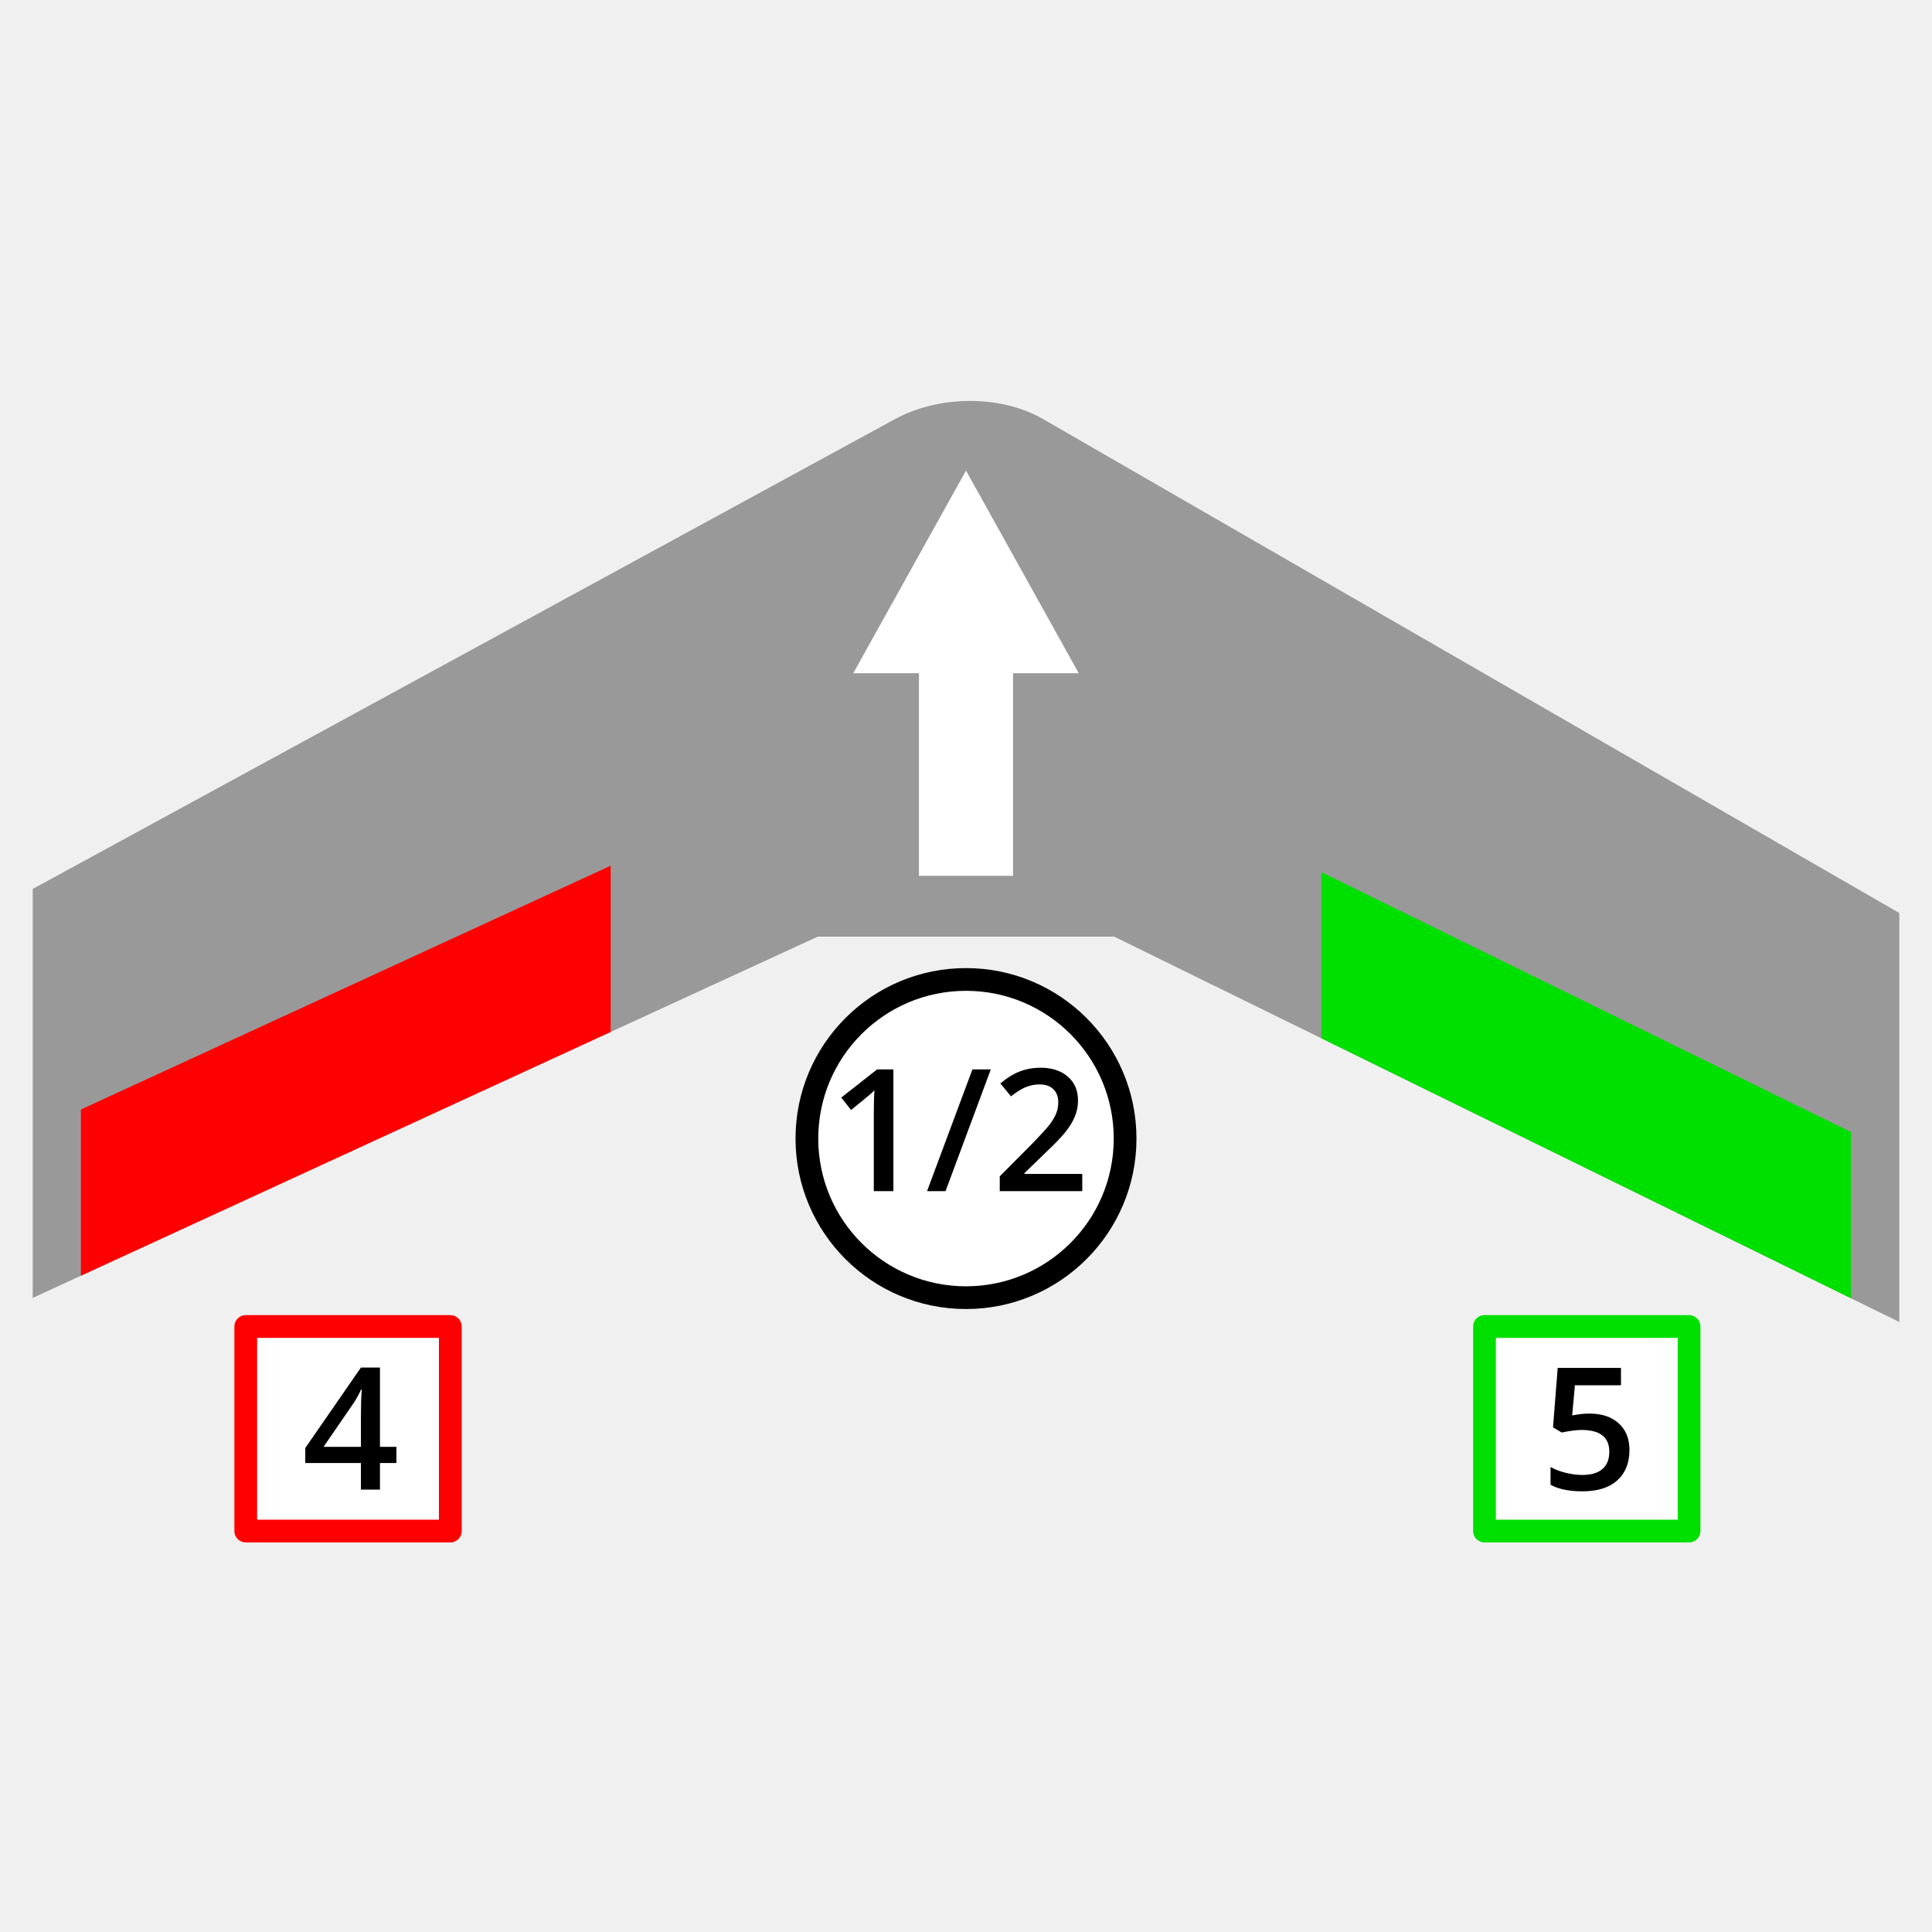
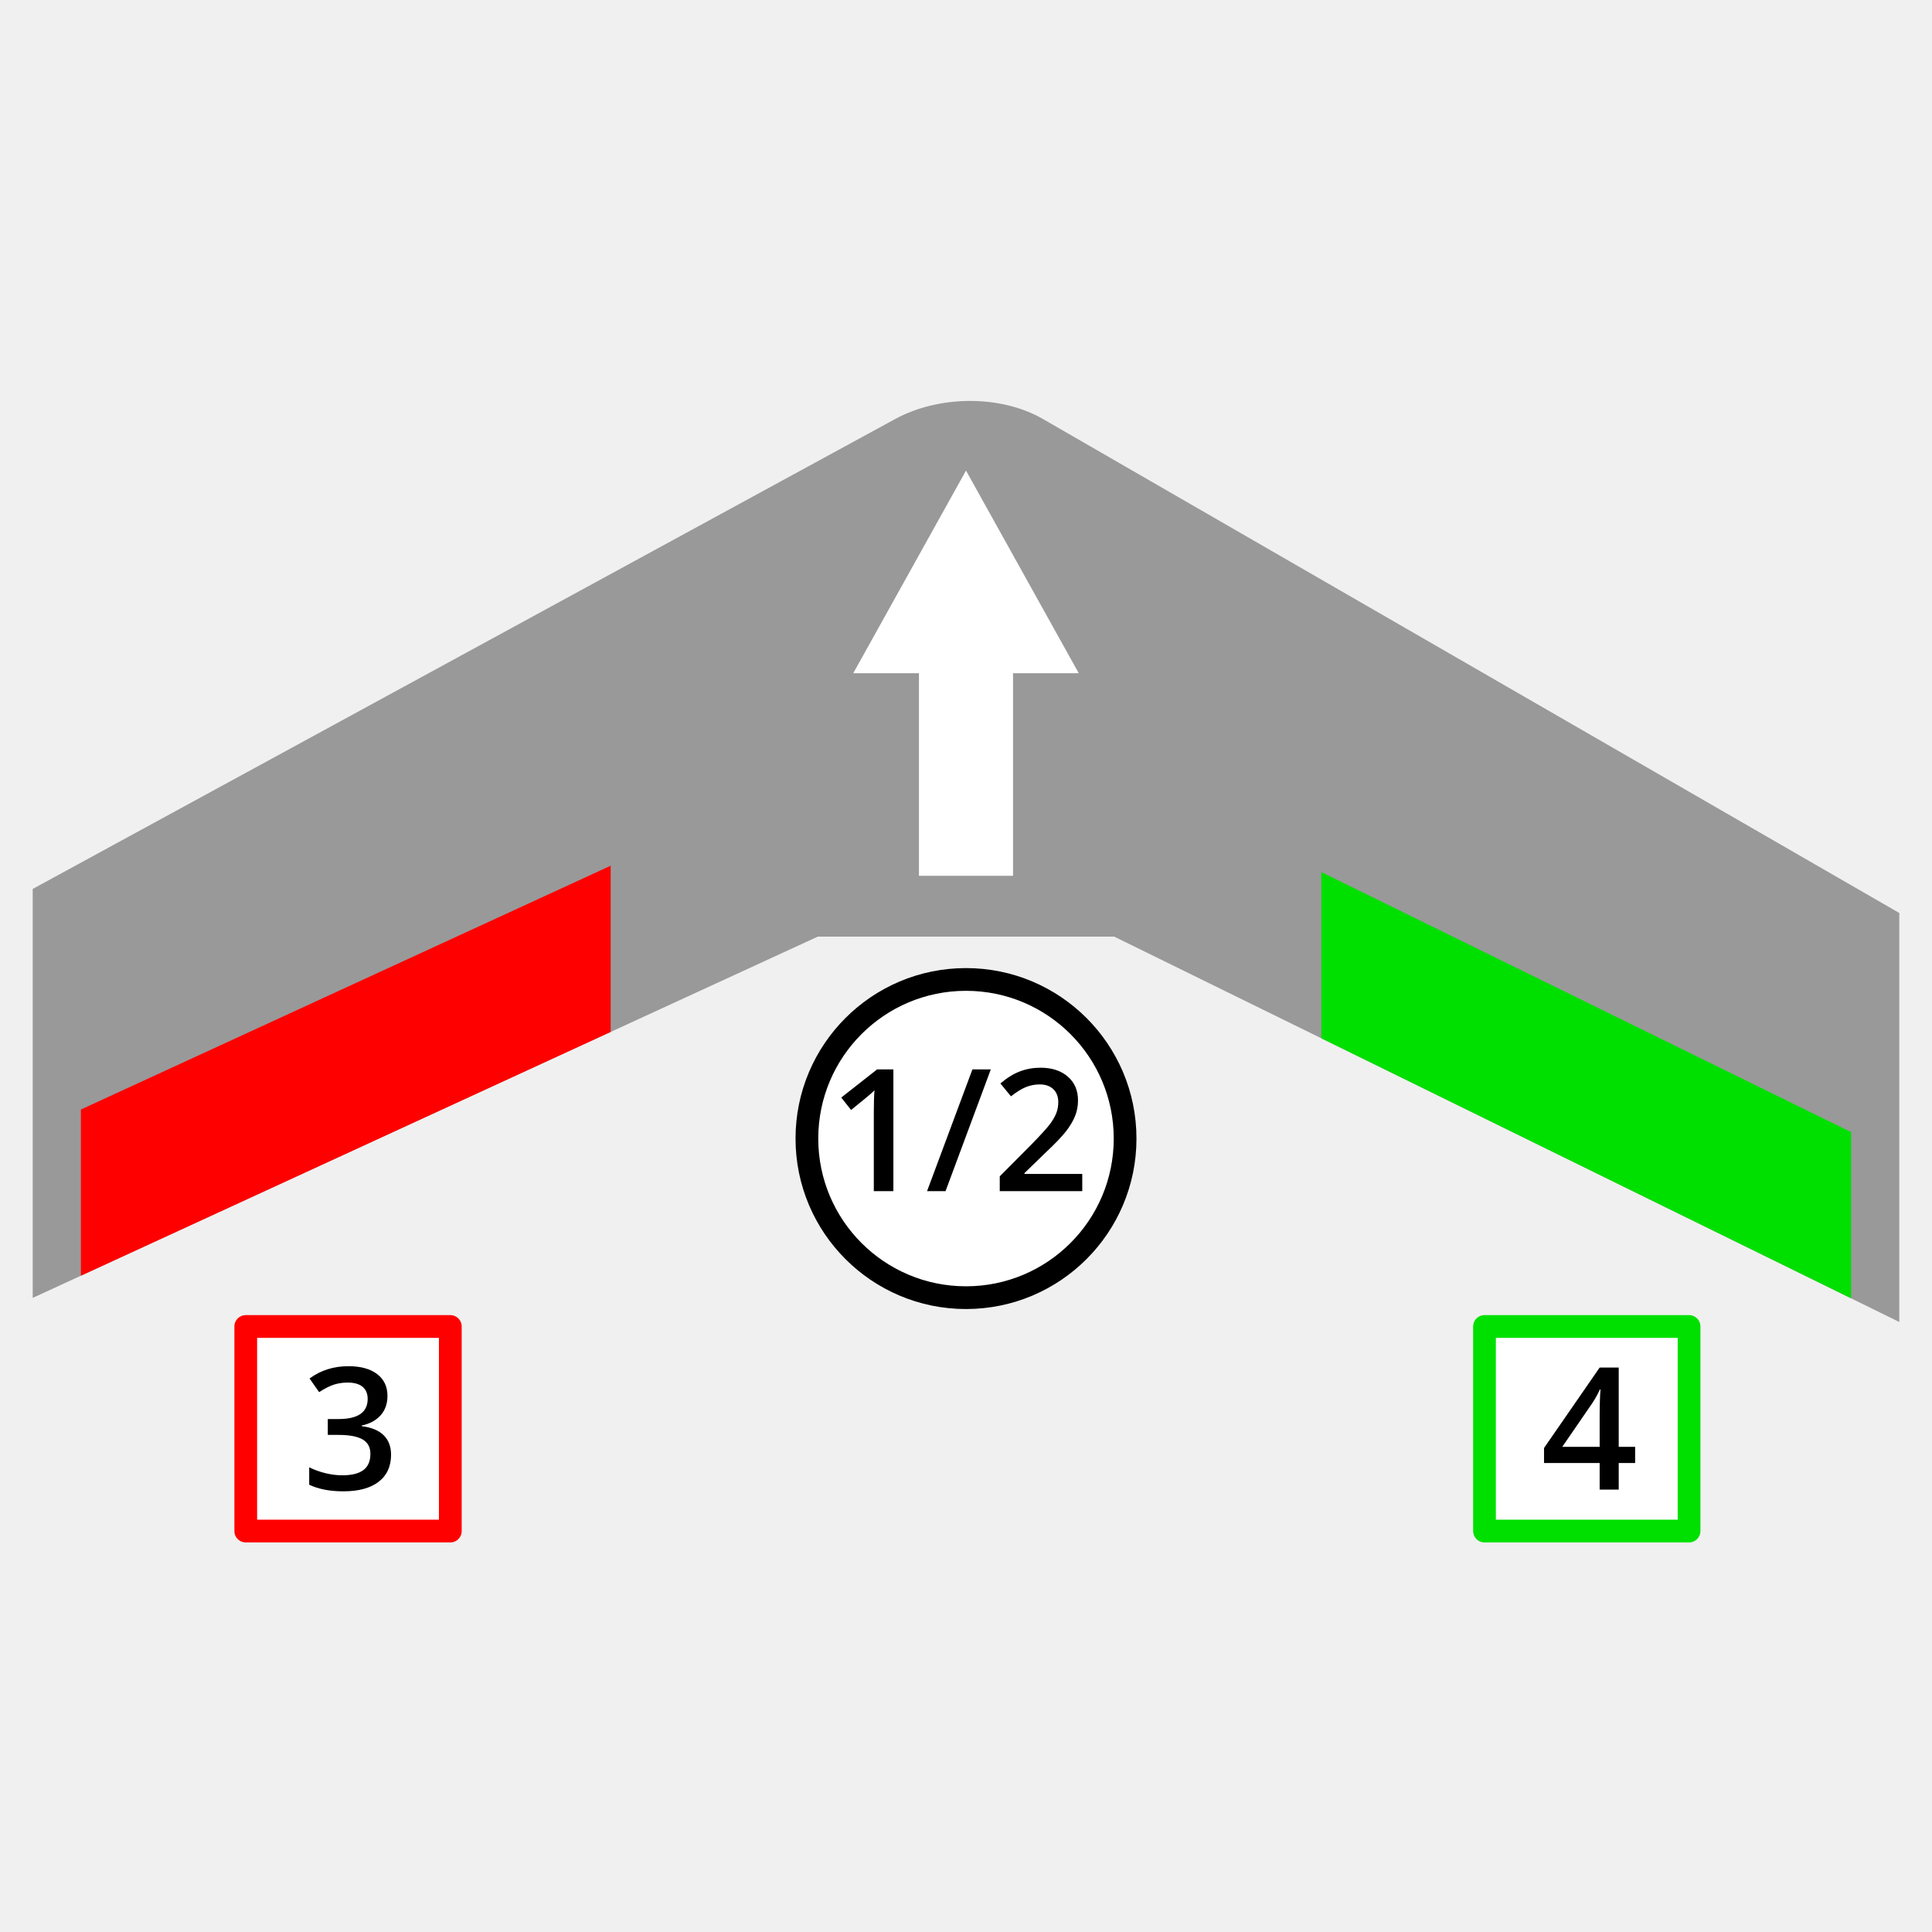
<svg xmlns="http://www.w3.org/2000/svg" xml:space="preserve" width="850px" height="850px" version="1.1" style="shape-rendering:geometricPrecision; text-rendering:geometricPrecision; image-rendering:optimizeQuality; fill-rule:evenodd; clip-rule:evenodd" viewBox="0 0 850 850">
  <defs>
    <style type="text/css">
   
    .str0 {stroke:black;stroke-width:10;stroke-linecap:round;stroke-linejoin:round;stroke-miterlimit:22.926}
    .str2 {stroke:#00E000;stroke-width:10;stroke-linecap:round;stroke-linejoin:round;stroke-miterlimit:22.926}
    .str1 {stroke:red;stroke-width:10;stroke-linecap:round;stroke-linejoin:round;stroke-miterlimit:22.926}
    .fil3 {fill:#00E000}
    .fil2 {fill:#999999}
    .fil4 {fill:red}
    .fil0 {fill:white}
    .fil1 {fill:black;fill-rule:nonzero}
    .fil5 {fill:white;fill-rule:nonzero}
   
  </style>
  </defs>
  <g id="Layer_x0020_1">
    <circle class="fil0 str0" cx="425" cy="500.92" r="70" />
    <path class="fil1" d="M393.05 524.05l-8.61 0 0 -34.57c0,-4.13 0.1,-7.4 0.3,-9.81 -0.57,0.57 -1.25,1.22 -2.08,1.93 -0.81,0.72 -3.55,2.95 -8.22,6.74l-4.32 -5.46 15.75 -12.38 7.18 0 0 53.55z" />
    <polygon id="_1" class="fil1" points="435.91,470.5 416,524.05 407.87,524.05 427.82,470.5 " />
    <path id="_2" class="fil1" d="M476.15 524.05l-36.3 0 0 -6.51 13.81 -13.89c4.07,-4.17 6.77,-7.12 8.11,-8.87 1.33,-1.75 2.3,-3.39 2.91,-4.93 0.62,-1.53 0.92,-3.18 0.92,-4.95 0,-2.41 -0.73,-4.32 -2.18,-5.71 -1.45,-1.39 -3.46,-2.09 -6.02,-2.09 -2.05,0 -4.04,0.38 -5.97,1.14 -1.91,0.75 -4.12,2.13 -6.65,4.1l-4.65 -5.67c2.99,-2.52 5.88,-4.29 8.69,-5.34 2.81,-1.05 5.8,-1.58 8.98,-1.58 4.97,0 8.97,1.3 11.97,3.9 3.01,2.6 4.51,6.1 4.51,10.49 0,2.43 -0.43,4.71 -1.3,6.89 -0.87,2.17 -2.2,4.41 -4,6.72 -1.8,2.3 -4.77,5.43 -8.96,9.35l-9.3 9.02 0 0.36 25.43 0 0 7.57z" />
    <rect class="fil0 str1" x="108.12" y="583.6" width="90" height="90" />
-     <path class="fil1" d="M174.4 643.67l-7.23 0 0 11.7 -8.38 0 0 -11.7 -24.48 0 0 -6.61 24.48 -35.39 8.38 0 0 34.88 7.23 0 0 7.12zm-15.61 -7.12l0 -13.45c0,-4.79 0.12,-8.7 0.36,-11.77l-0.29 0c-0.69,1.62 -1.76,3.58 -3.22,5.87l-13.3 19.35 16.45 0z" />
+     <path class="fil1" d="M170.47 614.13c0,3.4 -0.98,6.23 -2.96,8.48 -1.99,2.26 -4.76,3.77 -8.36,4.56l0 0.29c4.3,0.54 7.52,1.87 9.67,4.01 2.15,2.14 3.23,4.99 3.23,8.53 0,5.15 -1.83,9.13 -5.46,11.92 -3.64,2.8 -8.82,4.2 -15.53,4.2 -5.94,0 -10.95,-0.96 -15.02,-2.9l0 -7.66c2.27,1.12 4.67,1.99 7.21,2.6 2.55,0.61 4.99,0.91 7.34,0.91 4.15,0 7.25,-0.77 9.3,-2.31 2.05,-1.54 3.07,-3.91 3.07,-7.14 0,-2.86 -1.12,-4.96 -3.4,-6.31 -2.27,-1.34 -5.84,-2.01 -10.7,-2.01l-4.65 0 0 -6.98 4.73 0c8.55,0 12.82,-2.95 12.82,-8.86 0,-2.3 -0.75,-4.08 -2.24,-5.33 -1.48,-1.23 -3.68,-1.86 -6.6,-1.86 -2.02,0 -3.97,0.29 -5.86,0.86 -1.87,0.58 -4.1,1.69 -6.66,3.35l-4.21 -6c4.9,-3.61 10.61,-5.41 17.1,-5.41 5.4,0 9.61,1.16 12.65,3.48 3.02,2.32 4.53,5.51 4.53,9.58z" />
    <path class="fil2" d="M490.19 412.07l345.42 169.55 0 -179.94 -376.74 -217.33c-18.77,-10.83 -46,-10.37 -65.03,0l-379.45 206.74 0 179.93 345.42 -158.95 130.38 0z" />
    <polygon class="fil3" points="581.33,456.8 814.41,571.21 814.41,498.09 581.33,383.68 " />
    <polygon class="fil4" points="35.59,561.27 268.67,454.01 268.67,380.88 35.59,488.14 " />
    <path class="fil5" d="M404.3 385.32l0 -89.14 -28.9 0 49.6 -89.14 49.6 89.14 -28.9 0 0 89.14 -41.4 0zm0 -44.57m-14.45 -44.57m10.35 -44.57m49.6 0m10.35 44.57m-14.45 44.57m-20.7 44.57" />
    <rect class="fil0 str2" x="653.12" y="583.6" width="90" height="90" />
-     <path class="fil1" d="M699.34 621.92c5.4,0 9.68,1.43 12.83,4.29 3.15,2.86 4.72,6.76 4.72,11.7 0,5.71 -1.78,10.17 -5.36,13.39 -3.57,3.21 -8.66,4.82 -15.26,4.82 -5.98,0 -10.69,-0.96 -14.1,-2.9l0 -7.81c1.97,1.12 4.25,1.99 6.81,2.6 2.56,0.61 4.95,0.91 7.15,0.91 3.88,0 6.84,-0.86 8.86,-2.6 2.03,-1.72 3.04,-4.26 3.04,-7.61 0,-6.39 -4.07,-9.59 -12.23,-9.59 -1.16,0 -2.57,0.11 -4.26,0.35 -1.68,0.23 -3.16,0.49 -4.42,0.79l-3.85 -2.28 2.05 -26.16 27.84 0 0 7.65 -20.27 0 -1.2 13.25c0.85,-0.14 1.89,-0.31 3.13,-0.51 1.24,-0.19 2.75,-0.29 4.52,-0.29z" />
+     <path class="fil1" d="M719.39 643.67l-7.22 0 0 11.7 -8.39 0 0 -11.7 -24.47 0 0 -6.61 24.47 -35.39 8.39 0 0 34.88 7.22 0 0 7.12zm-15.61 -7.12l0 -13.45c0,-4.79 0.13,-8.7 0.36,-11.77l-0.28 0c-0.69,1.62 -1.76,3.58 -3.23,5.87l-13.3 19.35 16.45 0z" />
  </g>
</svg>
